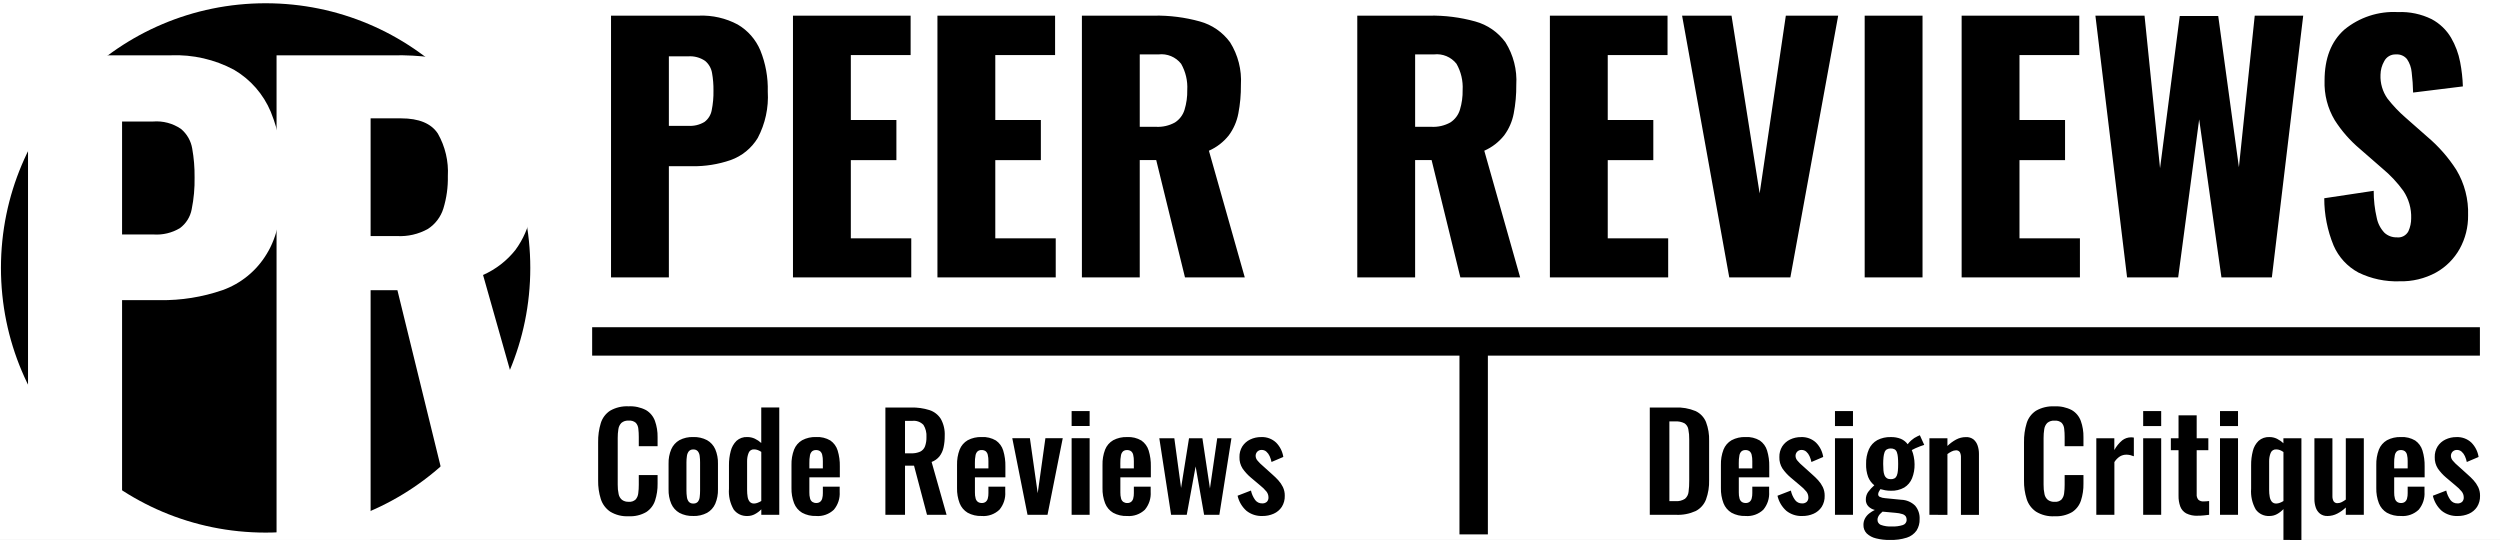
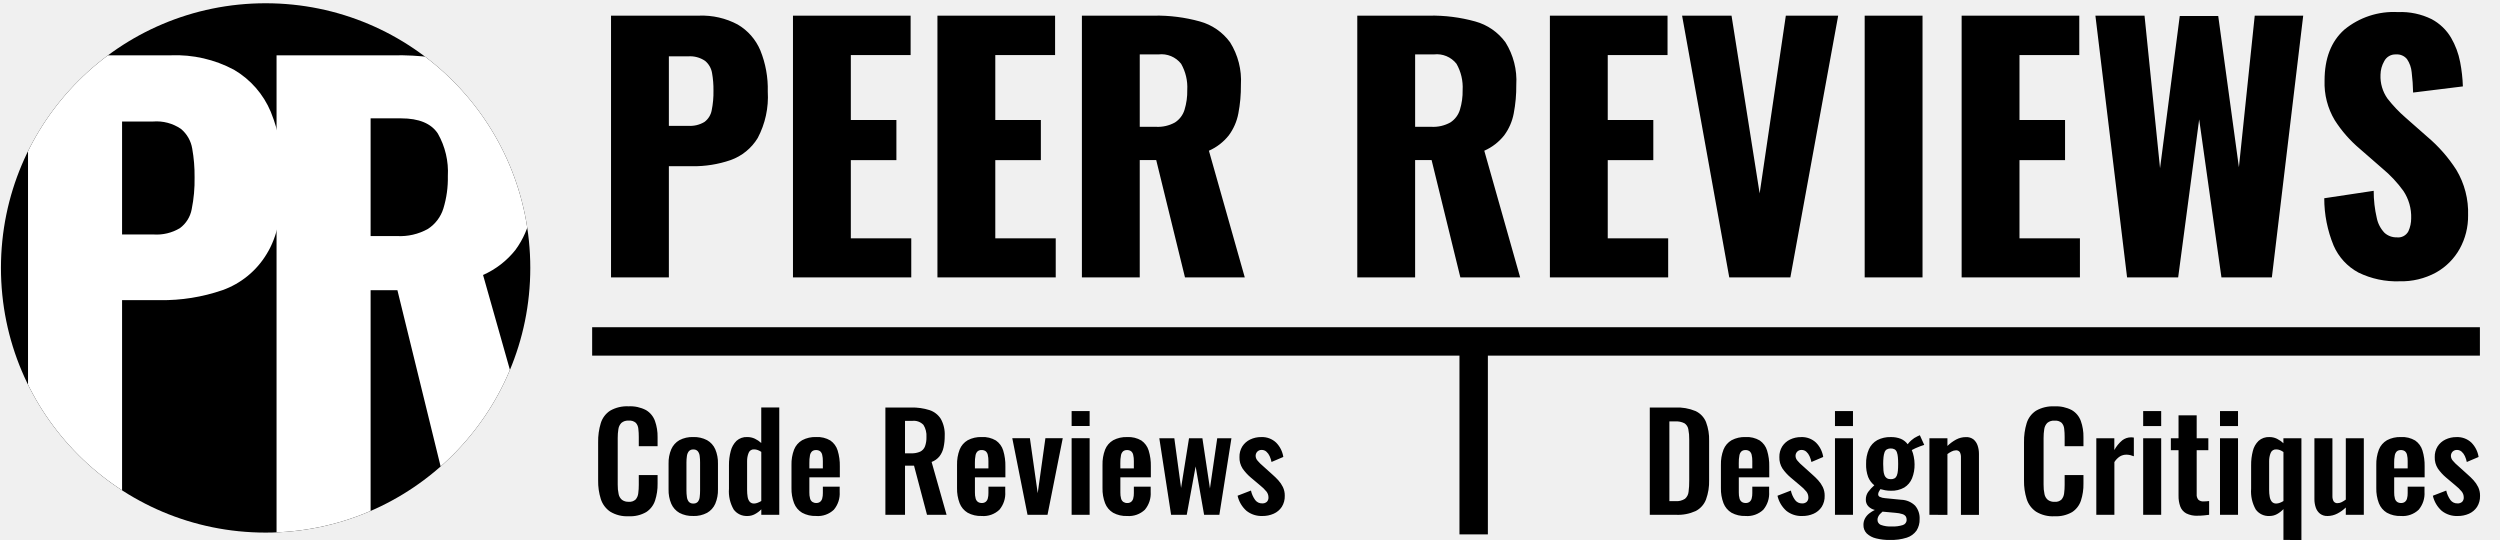
<svg xmlns="http://www.w3.org/2000/svg" width="352.09" height="76" viewBox="0 0 352.09 76">
  <defs>
+     <clipPath id="clip-path">
+       <circle id="Ellipse_3" data-name="Ellipse 3" cx="37.275" cy="37.275" r="37.275" transform="translate(0 15.729)" />
+     </clipPath>
    <clipPath id="clip-Web_1920_2">
      <rect width="352.09" height="76" />
    </clipPath>
  </defs>
  <g id="Web_1920_2" data-name="Web 1920 – 2" clip-path="url(#clip-Web_1920_2)">
-     <rect width="352.09" height="76" fill="#fff" />
    <g id="Group_2" data-name="Group 2" transform="translate(0.134 -15.271)">
      <circle id="Ellipse_1" data-name="Ellipse 1" cx="37.275" cy="37.275" r="37.275" transform="translate(0 15.73)" />
-       <g id="Group_1" data-name="Group 1" transform="translate(2.372 0)">
-         <path id="Path_8" data-name="Path 8" d="M4.44,0V-59.94H24.568a17.4,17.4,0,0,1,8.88,2.035,12.427,12.427,0,0,1,5.18,5.92,23.458,23.458,0,0,1,1.7,9.435q0,6.956-2.294,10.619a11.925,11.925,0,0,1-6.216,5.069,25.968,25.968,0,0,1-8.806,1.406H17.686V3.155ZM17.686-34.706h4.44a6.4,6.4,0,0,0,3.7-.888,4.279,4.279,0,0,0,1.665-2.664,20.734,20.734,0,0,0,.407-4.514,21.644,21.644,0,0,0-.333-4.033,4.582,4.582,0,0,0-1.591-2.775,6.113,6.113,0,0,0-3.922-1.036H17.686Z" transform="translate(-3 83)" fill="#fff" />
-         <path id="Path_7" data-name="Path 7" d="M4.44,10V-59.94h16.5A36.777,36.777,0,0,1,31.45-58.608a12.746,12.746,0,0,1,6.919,4.773q2.479,3.441,2.479,9.731a32.976,32.976,0,0,1-.592,6.586,12.257,12.257,0,0,1-2.183,5,12,12,0,0,1-4.551,3.515L41.736,0H28.046L21.46-26.862H17.686V10ZM17.686-34.484h3.7a8.056,8.056,0,0,0,4.366-1,5.3,5.3,0,0,0,2.183-2.886,14.48,14.48,0,0,0,.629-4.551,10.881,10.881,0,0,0-1.406-5.994q-1.406-2.146-5.18-2.146H17.686Z" transform="translate(32.003 83)" fill="#fff" />
+       <g id="Mask_Group_2" data-name="Mask Group 2" clip-path="url(#clip-path)">
+         <path id="Path_8" data-name="Path 8" d="M4.44,0V-59.94H24.568a17.4,17.4,0,0,1,8.88,2.035,12.427,12.427,0,0,1,5.18,5.92,23.458,23.458,0,0,1,1.7,9.435q0,6.956-2.294,10.619a11.925,11.925,0,0,1-6.216,5.069,25.968,25.968,0,0,1-8.806,1.406H17.686V3.155ZM17.686-34.706h4.44a6.4,6.4,0,0,0,3.7-.888,4.279,4.279,0,0,0,1.665-2.664,20.734,20.734,0,0,0,.407-4.514,21.644,21.644,0,0,0-.333-4.033,4.582,4.582,0,0,0-1.591-2.775,6.113,6.113,0,0,0-3.922-1.036H17.686Z" transform="translate(-0.628 83)" fill="#fff" />
+         <path id="Path_7" data-name="Path 7" d="M4.44,10V-59.94h16.5A36.777,36.777,0,0,1,31.45-58.608a12.746,12.746,0,0,1,6.919,4.773q2.479,3.441,2.479,9.731a32.976,32.976,0,0,1-.592,6.586,12.257,12.257,0,0,1-2.183,5,12,12,0,0,1-4.551,3.515L41.736,0H28.046L21.46-26.862H17.686V10ZM17.686-34.484h3.7a8.056,8.056,0,0,0,4.366-1,5.3,5.3,0,0,0,2.183-2.886,14.48,14.48,0,0,0,.629-4.551,10.881,10.881,0,0,0-1.406-5.994q-1.406-2.146-5.18-2.146H17.686Z" transform="translate(34.375 83)" fill="#fff" />
      </g>
    </g>
    <path id="Path_1" data-name="Path 1" d="M36.6-463.441v-36.868H48.981a10.7,10.7,0,0,1,5.462,1.252,7.644,7.644,0,0,1,3.186,3.641,14.429,14.429,0,0,1,1.047,5.8,12.394,12.394,0,0,1-1.411,6.532,7.335,7.335,0,0,1-3.823,3.118,15.972,15.972,0,0,1-5.416.865H44.747v15.658Zm8.147-21.347h2.731a3.937,3.937,0,0,0,2.276-.546,2.632,2.632,0,0,0,1.024-1.639,12.753,12.753,0,0,0,.25-2.777,13.313,13.313,0,0,0-.2-2.481,2.818,2.818,0,0,0-.979-1.707,3.76,3.76,0,0,0-2.412-.637H44.747Zm17.478,21.347v-36.868H78.794v5.553H70.373v9.149h6.418v5.644H70.373v11.015h8.512v5.508Zm20.346,0v-36.868H99.14v5.553H90.719v9.149h6.418v5.644H90.719v11.015h8.512v5.508Zm20.346,0v-36.868h10.15a22.622,22.622,0,0,1,6.463.819,7.84,7.84,0,0,1,4.256,2.936,10.116,10.116,0,0,1,1.525,5.985,20.283,20.283,0,0,1-.364,4.051,7.539,7.539,0,0,1-1.343,3.072,7.384,7.384,0,0,1-2.8,2.162l5.052,17.842h-8.421l-4.051-16.523h-2.321v16.523Zm8.147-21.211h2.276a4.955,4.955,0,0,0,2.685-.615,3.259,3.259,0,0,0,1.343-1.775,8.906,8.906,0,0,0,.387-2.8,6.693,6.693,0,0,0-.865-3.687,3.525,3.525,0,0,0-3.186-1.32h-2.64ZM141.7-463.441v-36.868h10.15a22.623,22.623,0,0,1,6.463.819,7.84,7.84,0,0,1,4.256,2.936,10.116,10.116,0,0,1,1.525,5.985,20.282,20.282,0,0,1-.364,4.051,7.539,7.539,0,0,1-1.343,3.072,7.384,7.384,0,0,1-2.8,2.162l5.052,17.842h-8.421l-4.051-16.523h-2.321v16.523Zm8.147-21.211h2.276a4.955,4.955,0,0,0,2.685-.615,3.259,3.259,0,0,0,1.343-1.775,8.907,8.907,0,0,0,.387-2.8,6.693,6.693,0,0,0-.865-3.687,3.525,3.525,0,0,0-3.186-1.32h-2.64Zm18.98,21.211v-36.868h16.568v5.553h-8.421v9.149h6.418v5.644h-6.418v11.015h8.512v5.508Zm25.262,0-6.645-36.868h6.964l3.96,25.034,3.687-25.034h7.374l-6.736,36.868Zm19.071,0v-36.868h8.147v36.868Zm13.655,0v-36.868h16.568v5.553h-8.421v9.149h6.418v5.644h-6.418v11.015h8.512v5.508Zm23.3,0-4.461-36.868h6.919l2.185,21.484,2.777-21.438h5.416l2.913,21.3,2.23-21.347h6.827l-4.415,36.868h-7.1L260.268-485.7l-2.959,22.258Zm38.37.546a12.255,12.255,0,0,1-5.781-1.229,7.866,7.866,0,0,1-3.5-3.8,17.473,17.473,0,0,1-1.32-6.668l6.964-1.047a16.611,16.611,0,0,0,.432,3.823,4.238,4.238,0,0,0,1.092,2.094,2.457,2.457,0,0,0,1.707.637,1.624,1.624,0,0,0,1.661-.865,4.409,4.409,0,0,0,.387-1.821,6.569,6.569,0,0,0-1.092-3.846,17.071,17.071,0,0,0-2.959-3.163l-3.186-2.776a17.767,17.767,0,0,1-3.528-4.028,10.187,10.187,0,0,1-1.434-5.576q0-4.688,2.776-7.169a10.928,10.928,0,0,1,7.556-2.481,9.758,9.758,0,0,1,4.756,1,6.991,6.991,0,0,1,2.731,2.617,10.818,10.818,0,0,1,1.274,3.414,21.666,21.666,0,0,1,.387,3.437l-7.01.865a28,28,0,0,0-.2-2.845,3.912,3.912,0,0,0-.66-1.866,1.818,1.818,0,0,0-1.548-.66,1.76,1.76,0,0,0-1.661.956,3.949,3.949,0,0,0-.523,1.912,5.405,5.405,0,0,0,.979,3.345,18.946,18.946,0,0,0,2.572,2.708l3.05,2.685a20.74,20.74,0,0,1,4.074,4.643,11.669,11.669,0,0,1,1.661,6.418,9.486,9.486,0,0,1-1.183,4.711,8.646,8.646,0,0,1-3.345,3.345A10.193,10.193,0,0,1,288.489-462.895Z" transform="translate(49.454 502.512)" />
    <path id="Path_2" data-name="Path 2" d="M16.54-189.267a4.512,4.512,0,0,1-2.6-.653,3.4,3.4,0,0,1-1.315-1.781,8.289,8.289,0,0,1-.373-2.6v-5.391a8.649,8.649,0,0,1,.373-2.686,3.221,3.221,0,0,1,1.315-1.754,4.724,4.724,0,0,1,2.6-.616,4.773,4.773,0,0,1,2.453.532,2.924,2.924,0,0,1,1.259,1.52,6.48,6.48,0,0,1,.373,2.294v1.269H17.977v-1.306a9.373,9.373,0,0,0-.065-1.157,1.436,1.436,0,0,0-.354-.83,1.331,1.331,0,0,0-1-.308,1.416,1.416,0,0,0-1.035.326,1.573,1.573,0,0,0-.42.877,7.468,7.468,0,0,0-.093,1.241v6.566a5.811,5.811,0,0,0,.131,1.352,1.4,1.4,0,0,0,.476.8,1.489,1.489,0,0,0,.942.27,1.255,1.255,0,0,0,.979-.326,1.6,1.6,0,0,0,.364-.867,8.931,8.931,0,0,0,.075-1.213v-1.362h2.649v1.213a7.332,7.332,0,0,1-.354,2.378,3.092,3.092,0,0,1-1.241,1.623A4.483,4.483,0,0,1,16.54-189.267Zm9.1-.037a3.861,3.861,0,0,1-1.94-.438,2.737,2.737,0,0,1-1.147-1.278,4.883,4.883,0,0,1-.382-2.033v-3.619a4.883,4.883,0,0,1,.382-2.033,2.737,2.737,0,0,1,1.147-1.278,3.861,3.861,0,0,1,1.94-.438,3.915,3.915,0,0,1,1.949.438,2.724,2.724,0,0,1,1.157,1.278,4.883,4.883,0,0,1,.382,2.033v3.619a4.883,4.883,0,0,1-.382,2.033,2.724,2.724,0,0,1-1.157,1.278A3.915,3.915,0,0,1,25.644-189.3Zm.019-1.754a.785.785,0,0,0,.634-.243,1.261,1.261,0,0,0,.261-.662,7.016,7.016,0,0,0,.056-.923v-3.955a6.8,6.8,0,0,0-.056-.914,1.306,1.306,0,0,0-.261-.662.77.77,0,0,0-.634-.252.77.77,0,0,0-.634.252,1.368,1.368,0,0,0-.27.662,5.846,5.846,0,0,0-.065.914v3.955a6.028,6.028,0,0,0,.065.923,1.319,1.319,0,0,0,.27.662A.785.785,0,0,0,25.662-191.058Zm7.63,1.754a2.254,2.254,0,0,1-1.949-.914,5.068,5.068,0,0,1-.662-2.929v-3.3a7.442,7.442,0,0,1,.252-2.015,3.061,3.061,0,0,1,.811-1.427,2.1,2.1,0,0,1,1.511-.532,2.482,2.482,0,0,1,1.073.233,3.66,3.66,0,0,1,.9.606v-5h2.537v15.11H35.232v-.765a3.72,3.72,0,0,1-.914.681A2.2,2.2,0,0,1,33.292-189.3Zm.933-1.754a1.407,1.407,0,0,0,.466-.093,3.056,3.056,0,0,0,.541-.261v-6.921a2.556,2.556,0,0,0-.485-.252,1.467,1.467,0,0,0-.541-.1.762.762,0,0,0-.756.494,3.018,3.018,0,0,0-.215,1.2v4.029a5.7,5.7,0,0,0,.075.97,1.4,1.4,0,0,0,.289.681A.775.775,0,0,0,34.225-191.058Zm8.73,1.754a3.815,3.815,0,0,1-1.977-.457,2.711,2.711,0,0,1-1.129-1.343,5.62,5.62,0,0,1-.364-2.136v-3.246a5.66,5.66,0,0,1,.364-2.164,2.653,2.653,0,0,1,1.138-1.324,3.89,3.89,0,0,1,1.968-.448,3.554,3.554,0,0,1,2.005.485,2.645,2.645,0,0,1,1.026,1.408,7.164,7.164,0,0,1,.308,2.248v1.53H42v2.127a3,3,0,0,0,.1.858.856.856,0,0,0,.326.485.953.953,0,0,0,.541.149.861.861,0,0,0,.541-.159.9.9,0,0,0,.3-.466,2.715,2.715,0,0,0,.093-.774v-.9h2.369v.728a3.55,3.55,0,0,1-.821,2.518A3.268,3.268,0,0,1,42.955-189.3ZM42-196h1.9v-1.026a3.573,3.573,0,0,0-.093-.9.913.913,0,0,0-.3-.5.927.927,0,0,0-.578-.159.827.827,0,0,0-.541.168,1,1,0,0,0-.3.56A5.125,5.125,0,0,0,42-196.747Zm10.708,6.529v-15.11H56.33a7.982,7.982,0,0,1,2.584.364,2.968,2.968,0,0,1,1.6,1.241,4.465,4.465,0,0,1,.55,2.388,7.324,7.324,0,0,1-.168,1.642,3.124,3.124,0,0,1-.569,1.241,2.565,2.565,0,0,1-1.11.793l2.108,7.443H58.569l-1.828-6.921H55.472v6.921Zm2.761-8.656h.858a2.932,2.932,0,0,0,1.278-.233,1.362,1.362,0,0,0,.681-.746,3.581,3.581,0,0,0,.205-1.315,2.866,2.866,0,0,0-.42-1.707,1.876,1.876,0,0,0-1.595-.569H55.472Zm10.8,8.824a3.815,3.815,0,0,1-1.977-.457,2.711,2.711,0,0,1-1.129-1.343,5.62,5.62,0,0,1-.364-2.136v-3.246a5.66,5.66,0,0,1,.364-2.164,2.653,2.653,0,0,1,1.138-1.324,3.89,3.89,0,0,1,1.968-.448,3.554,3.554,0,0,1,2.005.485,2.645,2.645,0,0,1,1.026,1.408,7.163,7.163,0,0,1,.308,2.248v1.53h-4.29v2.127a3,3,0,0,0,.1.858.856.856,0,0,0,.326.485.953.953,0,0,0,.541.149.861.861,0,0,0,.541-.159.9.9,0,0,0,.3-.466,2.715,2.715,0,0,0,.093-.774v-.9h2.369v.728a3.55,3.55,0,0,1-.821,2.518A3.268,3.268,0,0,1,66.273-189.3Zm-.951-6.7h1.9v-1.026a3.573,3.573,0,0,0-.093-.9.913.913,0,0,0-.3-.5.927.927,0,0,0-.578-.159.827.827,0,0,0-.541.168,1,1,0,0,0-.3.56,5.126,5.126,0,0,0-.093,1.119Zm7.406,6.529-2.145-10.782h2.481l1.1,7.742,1.082-7.742h2.444l-2.145,10.782Zm6.212,0v-10.782h2.537v10.782Zm0-12.5v-2.108h2.537v2.108ZM86.755-189.3a3.815,3.815,0,0,1-1.977-.457,2.711,2.711,0,0,1-1.129-1.343,5.62,5.62,0,0,1-.364-2.136v-3.246a5.66,5.66,0,0,1,.364-2.164,2.653,2.653,0,0,1,1.138-1.324,3.89,3.89,0,0,1,1.968-.448,3.554,3.554,0,0,1,2.005.485,2.645,2.645,0,0,1,1.026,1.408,7.163,7.163,0,0,1,.308,2.248v1.53H85.8v2.127a3,3,0,0,0,.1.858.856.856,0,0,0,.326.485.953.953,0,0,0,.541.149.861.861,0,0,0,.541-.159.9.9,0,0,0,.3-.466,2.715,2.715,0,0,0,.093-.774v-.9h2.369v.728a3.55,3.55,0,0,1-.821,2.518A3.268,3.268,0,0,1,86.755-189.3ZM85.8-196h1.9v-1.026a3.573,3.573,0,0,0-.093-.9.913.913,0,0,0-.3-.5.927.927,0,0,0-.578-.159.827.827,0,0,0-.541.168,1,1,0,0,0-.3.56,5.125,5.125,0,0,0-.093,1.119Zm7.145,6.529-1.66-10.782H93.4l.951,7,1.119-7h1.884l1.063,7.07,1.026-7.07h2l-1.7,10.782H97.594L96.4-196.281l-1.25,6.809Zm12.853.168a3.388,3.388,0,0,1-2.239-.728,4.009,4.009,0,0,1-1.25-2.127l1.884-.728a3.562,3.562,0,0,0,.6,1.343,1.184,1.184,0,0,0,.97.466.912.912,0,0,0,.672-.224.832.832,0,0,0,.224-.616,1.327,1.327,0,0,0-.27-.811,5.8,5.8,0,0,0-.923-.9l-1.306-1.1a6.643,6.643,0,0,1-1.147-1.259,2.8,2.8,0,0,1-.438-1.614,2.721,2.721,0,0,1,.4-1.5,2.693,2.693,0,0,1,1.1-.97,3.472,3.472,0,0,1,1.558-.345,2.875,2.875,0,0,1,2.1.774,3.639,3.639,0,0,1,1.017,2.024l-1.66.709a3.821,3.821,0,0,0-.27-.83,1.831,1.831,0,0,0-.457-.625.966.966,0,0,0-.653-.243.827.827,0,0,0-.625.243.852.852,0,0,0-.233.616,1.052,1.052,0,0,0,.27.653,6.014,6.014,0,0,0,.774.765l1.324,1.194a9.971,9.971,0,0,1,.821.8,4.093,4.093,0,0,1,.653.961,2.737,2.737,0,0,1,.261,1.222,2.778,2.778,0,0,1-.42,1.567,2.646,2.646,0,0,1-1.138.961A3.81,3.81,0,0,1,105.8-189.3Zm54.564-.168v-15.11h3.563a6.713,6.713,0,0,1,2.882.5,2.937,2.937,0,0,1,1.474,1.548,6.892,6.892,0,0,1,.438,2.649v5.522a7.378,7.378,0,0,1-.438,2.733A3.055,3.055,0,0,1,166.829-190a6.079,6.079,0,0,1-2.789.532Zm2.761-1.921h.839a2.165,2.165,0,0,0,1.362-.336,1.483,1.483,0,0,0,.5-.979,11.24,11.24,0,0,0,.093-1.576v-5.783a6.712,6.712,0,0,0-.131-1.474,1.261,1.261,0,0,0-.541-.821,2.553,2.553,0,0,0-1.324-.261h-.8Zm10.726,2.089a3.815,3.815,0,0,1-1.977-.457,2.711,2.711,0,0,1-1.129-1.343,5.62,5.62,0,0,1-.364-2.136v-3.246a5.66,5.66,0,0,1,.364-2.164,2.653,2.653,0,0,1,1.138-1.324,3.89,3.89,0,0,1,1.968-.448,3.554,3.554,0,0,1,2.005.485,2.645,2.645,0,0,1,1.026,1.408,7.163,7.163,0,0,1,.308,2.248v1.53H172.9v2.127a3,3,0,0,0,.1.858.856.856,0,0,0,.326.485.953.953,0,0,0,.541.149.861.861,0,0,0,.541-.159.9.9,0,0,0,.3-.466,2.714,2.714,0,0,0,.093-.774v-.9h2.369v.728a3.55,3.55,0,0,1-.821,2.518A3.268,3.268,0,0,1,173.853-189.3ZM172.9-196h1.9v-1.026a3.572,3.572,0,0,0-.093-.9.913.913,0,0,0-.3-.5.927.927,0,0,0-.578-.159.827.827,0,0,0-.541.168,1,1,0,0,0-.3.56,5.125,5.125,0,0,0-.093,1.119Zm8.935,6.7a3.388,3.388,0,0,1-2.239-.728,4.009,4.009,0,0,1-1.25-2.127l1.884-.728a3.562,3.562,0,0,0,.6,1.343,1.184,1.184,0,0,0,.97.466.912.912,0,0,0,.672-.224.832.832,0,0,0,.224-.616,1.327,1.327,0,0,0-.27-.811,5.8,5.8,0,0,0-.923-.9l-1.306-1.1a6.644,6.644,0,0,1-1.147-1.259,2.8,2.8,0,0,1-.438-1.614,2.721,2.721,0,0,1,.4-1.5,2.693,2.693,0,0,1,1.1-.97,3.473,3.473,0,0,1,1.558-.345,2.875,2.875,0,0,1,2.1.774,3.639,3.639,0,0,1,1.017,2.024l-1.66.709a3.82,3.82,0,0,0-.27-.83,1.83,1.83,0,0,0-.457-.625.966.966,0,0,0-.653-.243.827.827,0,0,0-.625.243.852.852,0,0,0-.233.616,1.052,1.052,0,0,0,.27.653,6.016,6.016,0,0,0,.774.765l1.324,1.194a9.974,9.974,0,0,1,.821.8,4.093,4.093,0,0,1,.653.961,2.737,2.737,0,0,1,.261,1.222,2.778,2.778,0,0,1-.42,1.567,2.646,2.646,0,0,1-1.138.961A3.81,3.81,0,0,1,181.837-189.3Zm4.608-.168v-10.782h2.537v10.782Zm0-12.5v-2.108h2.537v2.108Zm7.723,16.043a7.563,7.563,0,0,1-1.94-.224,2.84,2.84,0,0,1-1.306-.69,1.64,1.64,0,0,1-.466-1.213,1.888,1.888,0,0,1,.215-.9,2.25,2.25,0,0,1,.588-.7,4.138,4.138,0,0,1,.8-.5,1.865,1.865,0,0,1-.942-.541,1.314,1.314,0,0,1-.326-.9,1.823,1.823,0,0,1,.317-1.082,5.94,5.94,0,0,1,.877-.951,2.891,2.891,0,0,1-.867-1.166,4.882,4.882,0,0,1-.289-1.837,4.847,4.847,0,0,1,.4-2.08,2.766,2.766,0,0,1,1.175-1.278,3.857,3.857,0,0,1,1.893-.429,3.6,3.6,0,0,1,1.436.252,2.312,2.312,0,0,1,.951.756,3.289,3.289,0,0,1,.522-.56,3.406,3.406,0,0,1,.858-.56l.336-.149.616,1.362q-.205.056-.55.187t-.681.28a5.029,5.029,0,0,0-.522.261,4.405,4.405,0,0,1,.28.933,5.427,5.427,0,0,1,.112,1.063,5.059,5.059,0,0,1-.354,1.977,2.732,2.732,0,0,1-1.091,1.3,3.582,3.582,0,0,1-1.912.457,4.428,4.428,0,0,1-.765-.065,6.3,6.3,0,0,1-.69-.159q-.112.168-.215.354a.8.8,0,0,0-.1.392.384.384,0,0,0,.224.336,2,2,0,0,0,.746.187l2.276.224a2.927,2.927,0,0,1,1.959.83,2.713,2.713,0,0,1,.634,1.893,2.848,2.848,0,0,1-.438,1.623,2.673,2.673,0,0,1-1.362.989A7.141,7.141,0,0,1,194.167-185.928Zm.28-1.9a4.528,4.528,0,0,0,1.567-.205.746.746,0,0,0,.522-.746.828.828,0,0,0-.131-.485.94.94,0,0,0-.466-.308,4,4,0,0,0-.951-.177l-1.847-.168a3.24,3.24,0,0,0-.364.345,1.507,1.507,0,0,0-.252.382,1.025,1.025,0,0,0-.093.429.748.748,0,0,0,.448.7A3.7,3.7,0,0,0,194.447-187.831Zm-.149-6.66a1.056,1.056,0,0,0,.541-.121.782.782,0,0,0,.317-.392,2.358,2.358,0,0,0,.149-.681q.037-.41.037-.951t-.037-.951a2.75,2.75,0,0,0-.14-.69.786.786,0,0,0-.308-.41,1.035,1.035,0,0,0-.56-.131,1.045,1.045,0,0,0-.55.131.77.77,0,0,0-.317.4,2.859,2.859,0,0,0-.149.681,8.732,8.732,0,0,0-.047.97q0,.522.037.923a2.337,2.337,0,0,0,.149.672.87.87,0,0,0,.326.41A.99.99,0,0,0,194.3-194.49Zm5.447,5.018v-10.782h2.537v1.082a5.5,5.5,0,0,1,1.222-.9,2.9,2.9,0,0,1,1.39-.345,1.61,1.61,0,0,1,1.063.326,1.91,1.91,0,0,1,.578.867,3.583,3.583,0,0,1,.187,1.175v8.581h-2.537v-8.077a1.523,1.523,0,0,0-.149-.746.608.608,0,0,0-.578-.261,1.316,1.316,0,0,0-.569.149,3.707,3.707,0,0,0-.606.373v8.562Zm17.61.205a4.512,4.512,0,0,1-2.6-.653,3.4,3.4,0,0,1-1.315-1.781,8.289,8.289,0,0,1-.373-2.6v-5.391a8.65,8.65,0,0,1,.373-2.686,3.221,3.221,0,0,1,1.315-1.754,4.724,4.724,0,0,1,2.6-.616,4.773,4.773,0,0,1,2.453.532,2.923,2.923,0,0,1,1.259,1.52,6.48,6.48,0,0,1,.373,2.294v1.269h-2.649v-1.306a9.375,9.375,0,0,0-.065-1.157,1.435,1.435,0,0,0-.354-.83,1.331,1.331,0,0,0-1-.308,1.416,1.416,0,0,0-1.035.326,1.573,1.573,0,0,0-.42.877,7.467,7.467,0,0,0-.093,1.241v6.566a5.811,5.811,0,0,0,.131,1.352,1.4,1.4,0,0,0,.476.8,1.489,1.489,0,0,0,.942.27,1.255,1.255,0,0,0,.979-.326,1.605,1.605,0,0,0,.364-.867,8.928,8.928,0,0,0,.075-1.213v-1.362h2.649v1.213a7.332,7.332,0,0,1-.354,2.378,3.092,3.092,0,0,1-1.241,1.623A4.483,4.483,0,0,1,217.354-189.267Zm5.895-.205v-10.782h2.537v1.66a4.64,4.64,0,0,1,1.119-1.371,2.006,2.006,0,0,1,1.231-.42,1.8,1.8,0,0,1,.2.009q.084.009.2.028v2.63a3.3,3.3,0,0,0-.494-.159,2.338,2.338,0,0,0-.55-.065,1.763,1.763,0,0,0-.914.243,2.543,2.543,0,0,0-.783.8v7.424Zm6.6,0v-10.782h2.537v10.782Zm0-12.5v-2.108h2.537v2.108Zm7.667,12.629a3.263,3.263,0,0,1-1.614-.336,1.843,1.843,0,0,1-.83-.97,4.231,4.231,0,0,1-.243-1.511v-6.417h-1.082v-1.679h1.082v-3.227h2.556v3.227h1.642v1.679h-1.642v6.193a1.07,1.07,0,0,0,.243.793,1.013,1.013,0,0,0,.728.233q.205,0,.4-.019l.382-.037v1.94l-.737.084A8.034,8.034,0,0,1,237.52-189.342Zm3.153-.131v-10.782h2.537v10.782Zm0-12.5v-2.108h2.537v2.108Zm8.935,16.043v-4.346a3.7,3.7,0,0,1-.914.709,2.17,2.17,0,0,1-1.045.261,2.23,2.23,0,0,1-1.94-.914,5.126,5.126,0,0,1-.653-2.929v-3.3a7.713,7.713,0,0,1,.242-2.015,2.959,2.959,0,0,1,.811-1.427,2.137,2.137,0,0,1,1.52-.532,2.4,2.4,0,0,1,1.073.243,3.6,3.6,0,0,1,.9.634v-.709h2.537v14.327Zm-1.007-5.13a1.487,1.487,0,0,0,.476-.093,2.475,2.475,0,0,0,.532-.261v-6.9a2.061,2.061,0,0,0-.485-.27,1.467,1.467,0,0,0-.541-.1.775.775,0,0,0-.774.494,3.017,3.017,0,0,0-.215,1.2v4.029a5.078,5.078,0,0,0,.084.97,1.465,1.465,0,0,0,.3.681A.775.775,0,0,0,248.6-191.058Zm7.2,1.754a1.626,1.626,0,0,1-1.045-.326,1.846,1.846,0,0,1-.6-.877,3.607,3.607,0,0,1-.187-1.166v-8.581h2.537v8.115a1.5,1.5,0,0,0,.159.756.623.623,0,0,0,.588.27,1.234,1.234,0,0,0,.569-.149,4.29,4.29,0,0,0,.569-.354v-8.637h2.537v10.782h-2.537V-190.5a5.012,5.012,0,0,1-1.194.858A3.015,3.015,0,0,1,255.8-189.3Zm10.353,0a3.815,3.815,0,0,1-1.977-.457,2.711,2.711,0,0,1-1.129-1.343,5.62,5.62,0,0,1-.364-2.136v-3.246a5.661,5.661,0,0,1,.364-2.164,2.653,2.653,0,0,1,1.138-1.324,3.89,3.89,0,0,1,1.968-.448,3.554,3.554,0,0,1,2.005.485,2.645,2.645,0,0,1,1.026,1.408,7.163,7.163,0,0,1,.308,2.248v1.53H265.2v2.127a3,3,0,0,0,.1.858.856.856,0,0,0,.326.485.953.953,0,0,0,.541.149.861.861,0,0,0,.541-.159.9.9,0,0,0,.3-.466,2.716,2.716,0,0,0,.093-.774v-.9h2.369v.728a3.55,3.55,0,0,1-.821,2.518A3.268,3.268,0,0,1,266.154-189.3ZM265.2-196h1.9v-1.026a3.574,3.574,0,0,0-.093-.9.913.913,0,0,0-.3-.5.927.927,0,0,0-.578-.159.827.827,0,0,0-.541.168,1,1,0,0,0-.3.56,5.126,5.126,0,0,0-.093,1.119Zm8.935,6.7a3.388,3.388,0,0,1-2.238-.728,4.008,4.008,0,0,1-1.25-2.127l1.884-.728a3.562,3.562,0,0,0,.6,1.343,1.184,1.184,0,0,0,.97.466.912.912,0,0,0,.672-.224.832.832,0,0,0,.224-.616,1.327,1.327,0,0,0-.27-.811,5.8,5.8,0,0,0-.923-.9l-1.306-1.1a6.644,6.644,0,0,1-1.147-1.259,2.8,2.8,0,0,1-.438-1.614,2.721,2.721,0,0,1,.4-1.5,2.693,2.693,0,0,1,1.1-.97,3.473,3.473,0,0,1,1.558-.345,2.875,2.875,0,0,1,2.1.774,3.639,3.639,0,0,1,1.017,2.024l-1.66.709a3.82,3.82,0,0,0-.271-.83,1.83,1.83,0,0,0-.457-.625.966.966,0,0,0-.653-.243.827.827,0,0,0-.625.243.852.852,0,0,0-.233.616,1.052,1.052,0,0,0,.27.653,6.014,6.014,0,0,0,.774.765l1.324,1.194a9.971,9.971,0,0,1,.821.8,4.092,4.092,0,0,1,.653.961,2.737,2.737,0,0,1,.261,1.222,2.779,2.779,0,0,1-.42,1.567,2.646,2.646,0,0,1-1.138.961A3.81,3.81,0,0,1,274.138-189.3Z" transform="translate(71.987 261.972)" />
    <path id="Path_6" data-name="Path 6" d="M0,0H265.862V4H0Z" transform="translate(83.397 46.085)" />
    <path id="Path_5" data-name="Path 5" d="M0,0H4V26.191H0Z" transform="translate(205.546 49.07)" />
  </g>
</svg>
